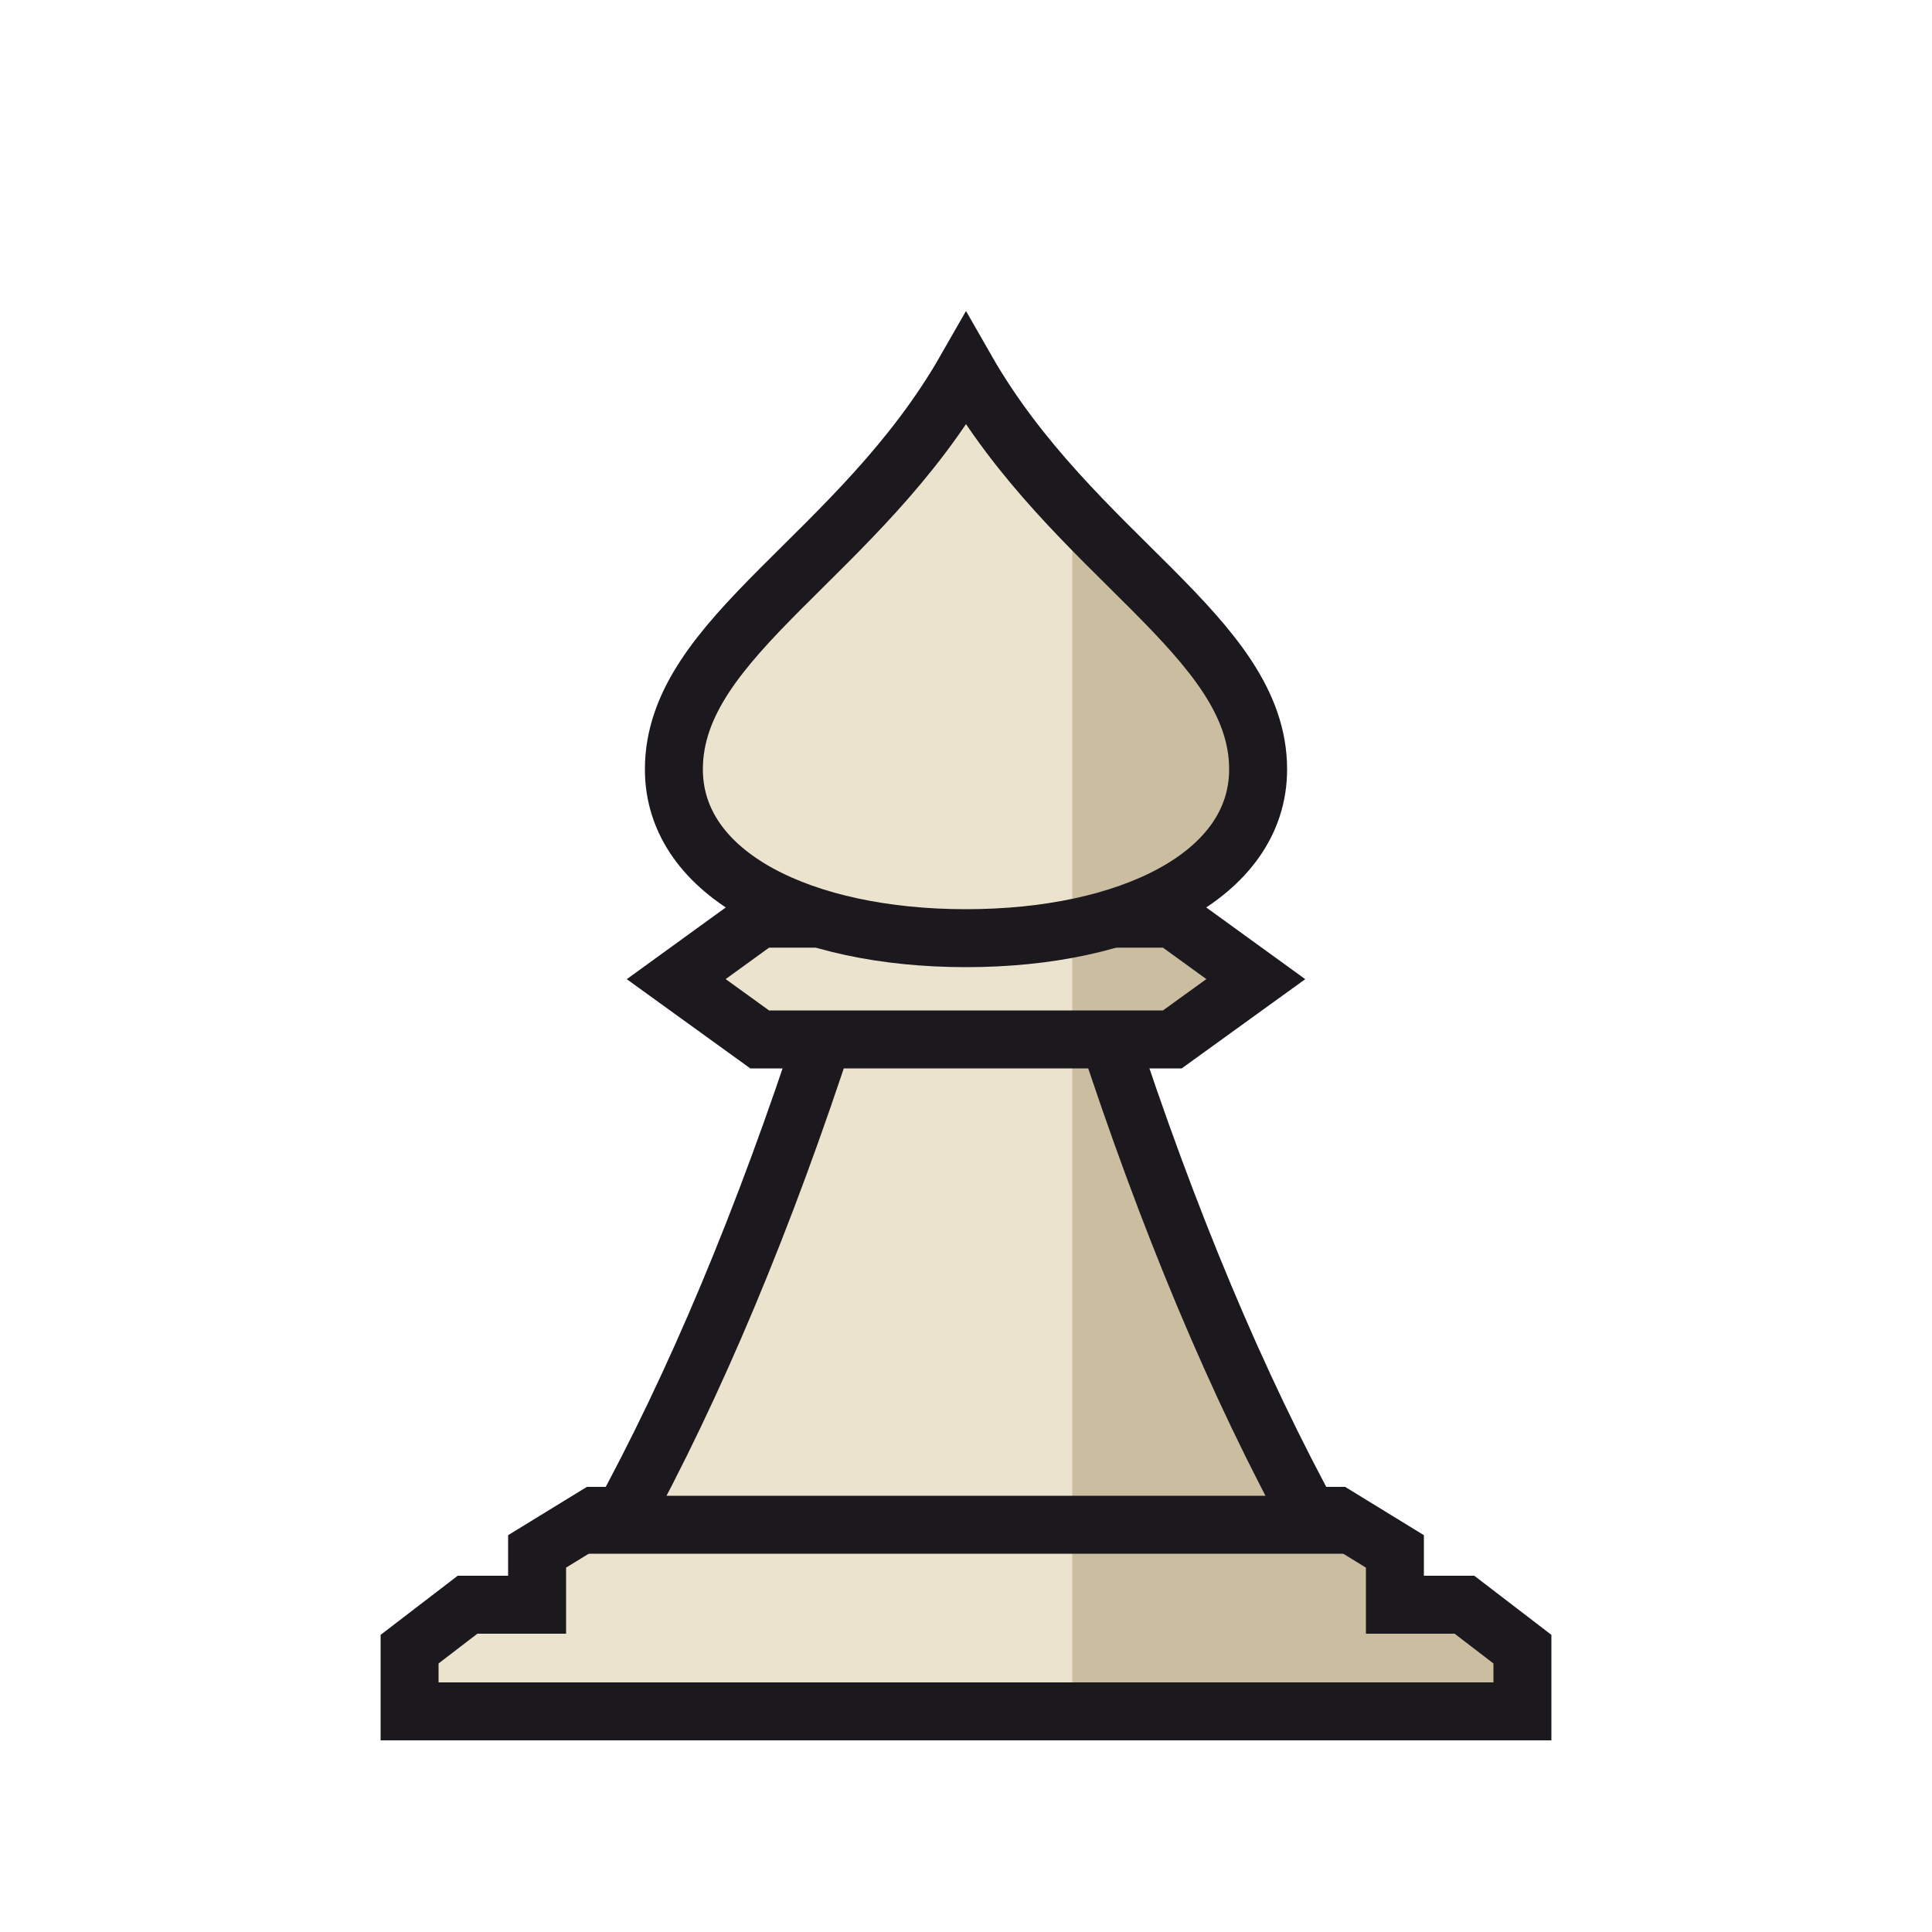
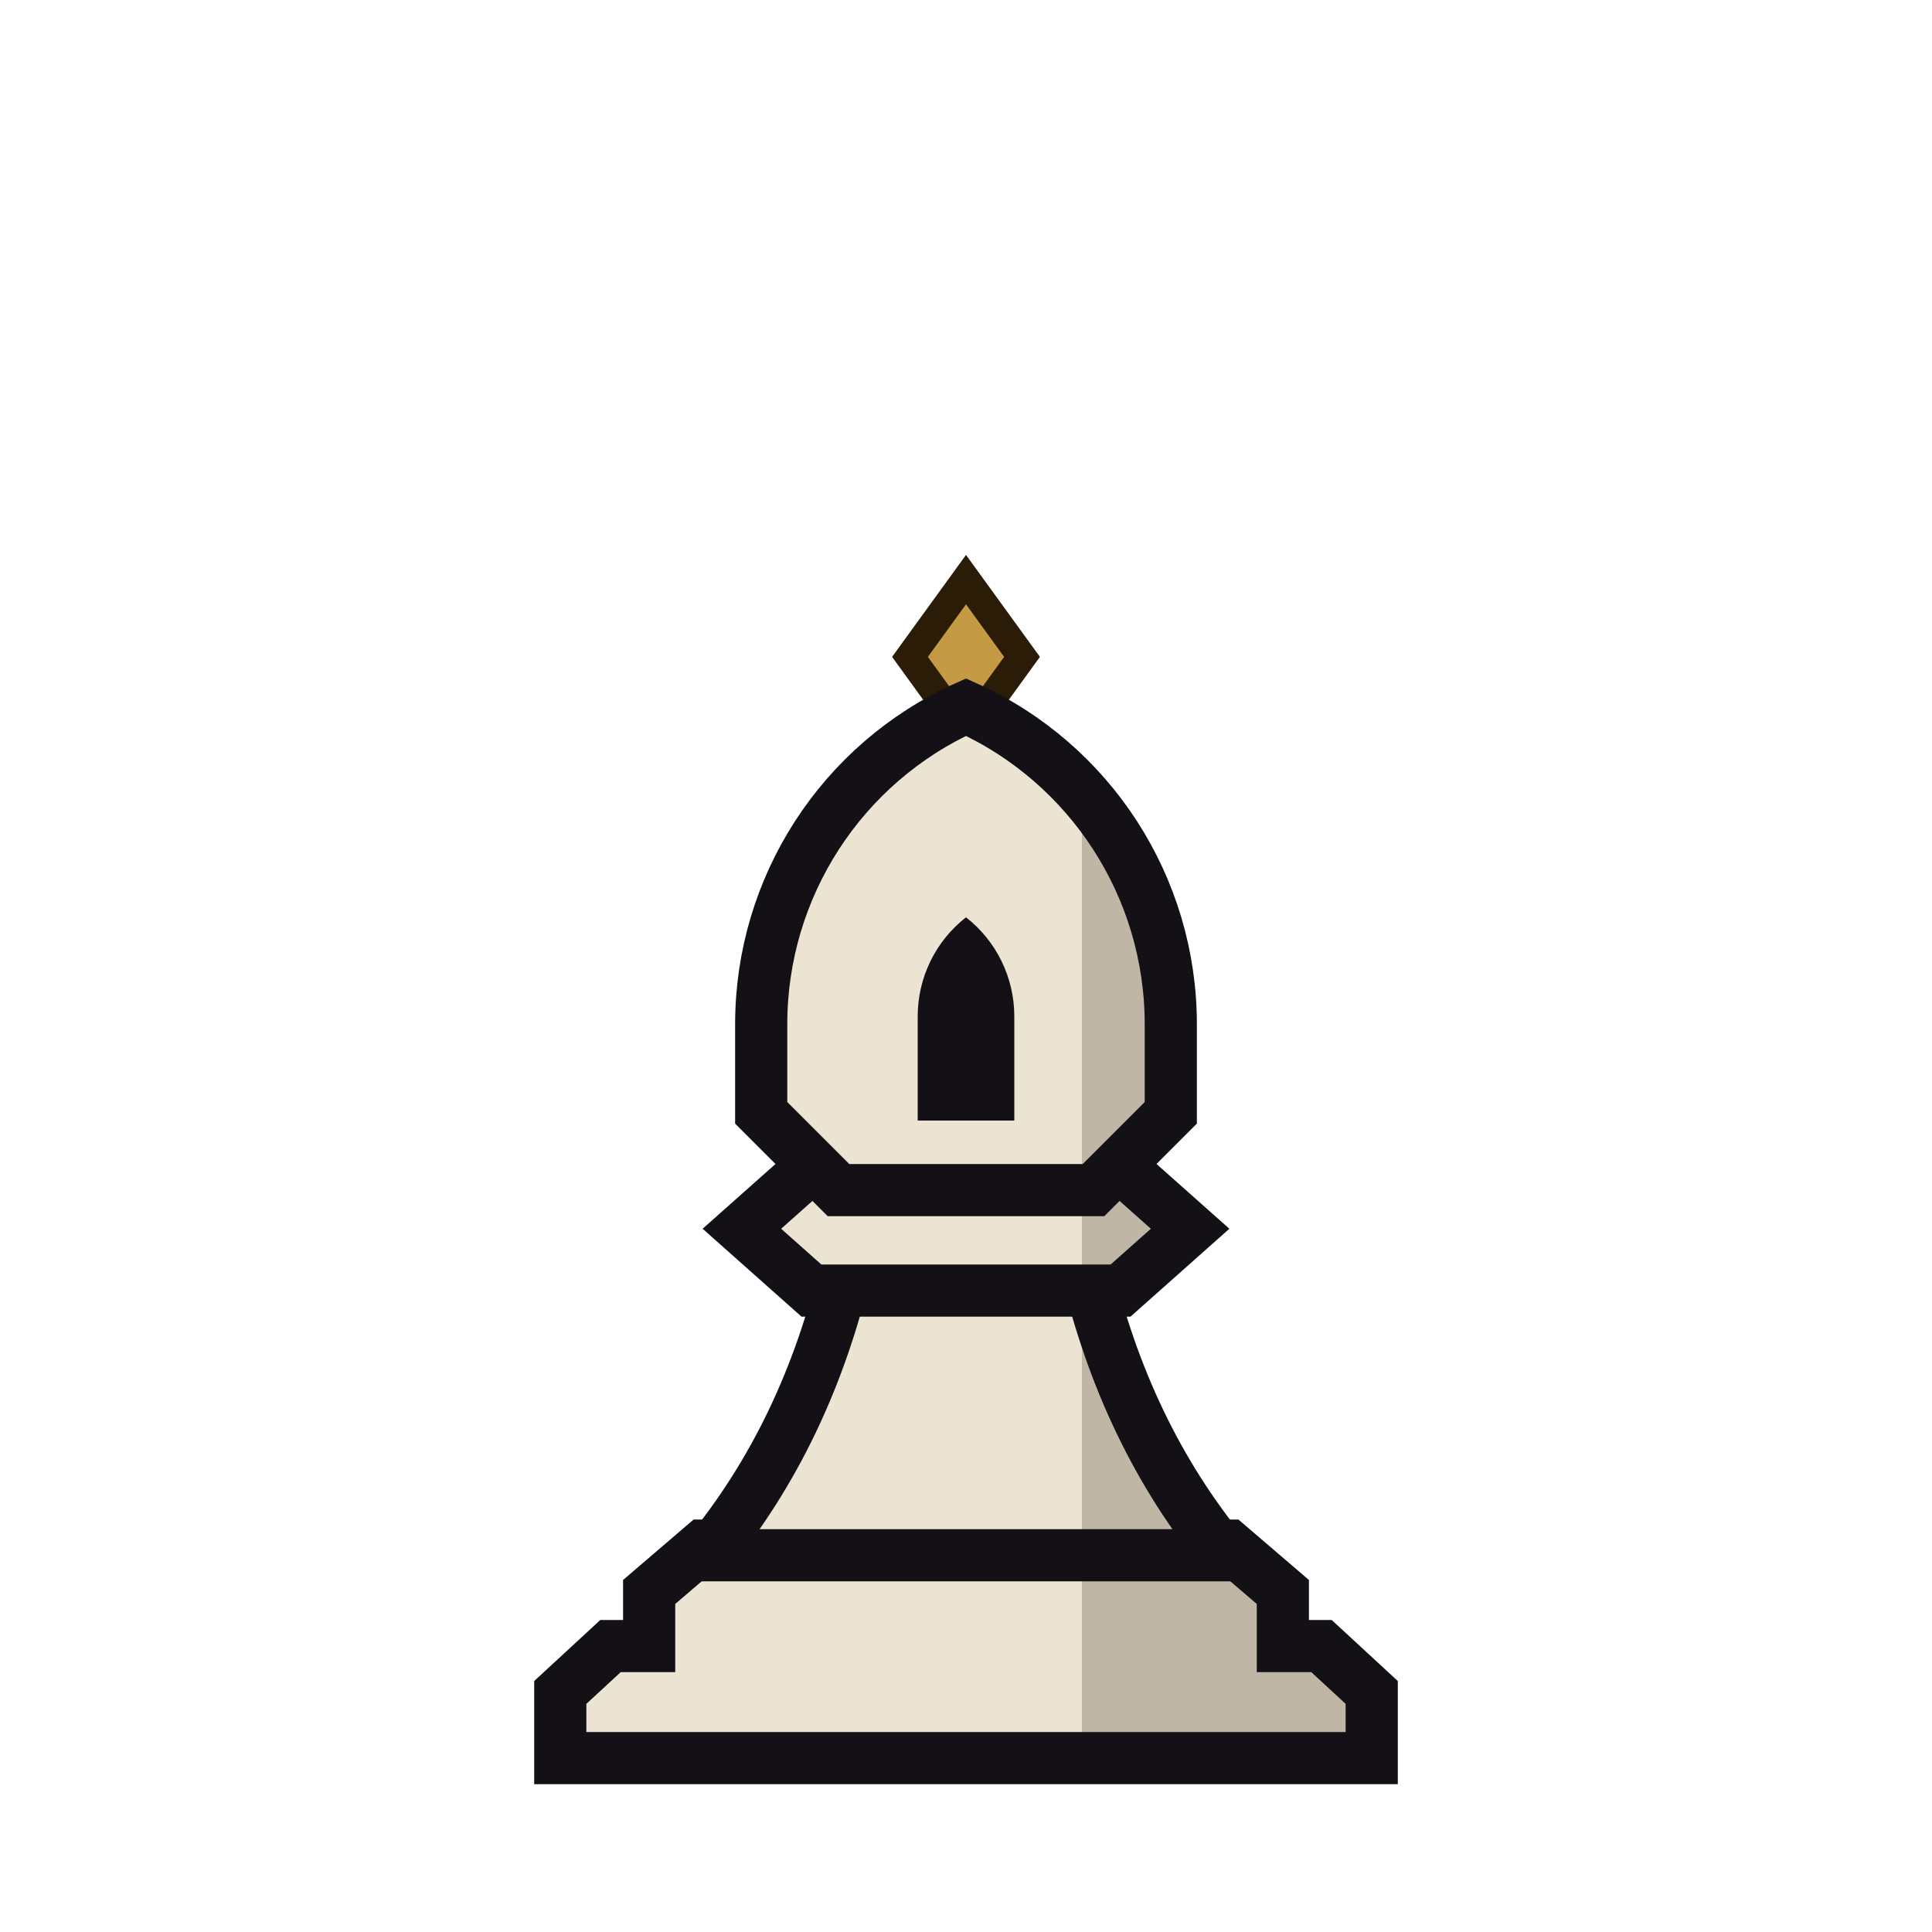
<svg xmlns="http://www.w3.org/2000/svg" viewBox="0 0 100 100" width="256" height="256">
  <defs>
    <clipPath id="p0">
-       <path d="M78.80,88.58 L78.80,85.36 L75.80,83.06 L72.20,83.06 L72.20,80.30 L69.20,78.46 L30.80,78.46 L27.80,80.30 L27.80,83.06 L24.20,83.06 L21.20,85.36 L21.20,88.58 Z" />
+       <path d="M50,91 L71,91 L71,87.6 L68.4,85.2 L66.4,85.2 L66.4,82.4 L63.6,80 L50,80 L36.4,80 L33.6,82.4 L33.6,85.2 L31.6,85.2 L29,87.6 L29,91 Z" />
    </clipPath>
    <clipPath id="p1">
-       <path d="M68.00,78.92 Q62.06,68.10 57.20,53.16 L42.80,53.16 Q37.94,68.10 32.00,78.92 Z" />
+       <path d="M63.4,80.5 Q58.22,74.2 56.2,65.5 L43.8,65.5 Q41.78,74.2 36.6,80.5 Z" />
    </clipPath>
    <clipPath id="p2">
-       <path d="M65.00,50.68 L60.68,47.55 L39.32,47.55 L35.00,50.68 L39.32,53.80 L60.68,53.80 Z" />
+       <path d="M61.6,63.6 L58,60.4 L42,60.4 L38.4,63.6 L42,66.8 L58,66.8 Z" />
    </clipPath>
    <clipPath id="p3">
-       <path d="M50.00,48.56 C58.40,48.56 65.12,45.34 65.12,39.82 C65.12,32.92 55.52,28.78 50.00,19.12 L50.00,19.12 C44.48,28.78 34.88,32.92 34.88,39.82 C34.88,45.34 41.60,48.56 50.00,48.56 Z" />
+       <path d="M50,30 L52.9,34 L50,38 L47.1,34 Z" />
+     </clipPath>
+     <clipPath id="p4">
+       <path d="M43.4,61.6 L39.4,57.6 L39.4,53 A18,18 0 0 1 50,36.6 A18,18 0 0 1 60.6,53 L60.6,57.6 L56.6,61.6 Z" />
    </clipPath>
  </defs>
-   <path d="M78.80,88.58 L78.80,85.36 L75.80,83.06 L72.20,83.06 L72.20,80.30 L69.20,78.46 L30.80,78.46 L27.80,80.30 L27.80,83.06 L24.20,83.06 L21.20,85.36 L21.20,88.58 Z" fill="#ece3cf" />
+   <path d="M50,91 L71,91 L71,87.6 L68.4,85.2 L66.4,85.2 L66.4,82.4 L63.6,80 L50,80 L36.4,80 L33.6,82.4 L33.6,85.2 L31.6,85.2 L29,87.6 L29,91 Z" fill="#ebe4d3" />
  <g clip-path="url(#p0)">
-     <rect x="55.5" y="0" width="44.5" height="100" fill="#cbbd9f" />
+     <rect x="56" y="0" width="44" height="100" fill="#bfb6a6" />
  </g>
-   <path d="M78.80,88.58 L78.80,85.36 L75.80,83.06 L72.20,83.06 L72.20,80.30 L69.20,78.46 L30.80,78.46 L27.80,80.30 L27.80,83.06 L24.20,83.06 L21.20,85.36 L21.20,88.58 Z" fill="none" stroke="#1b181e" stroke-width="3.0" stroke-linejoin="miter" stroke-miterlimit="3" />
-   <path d="M68.00,78.92 Q62.06,68.10 57.20,53.16 L42.80,53.16 Q37.94,68.10 32.00,78.92 Z" fill="#ece3cf" />
+   <path d="M50,91 L71,91 L71,87.6 L68.4,85.2 L66.4,85.2 L66.4,82.4 L63.6,80 L50,80 L36.4,80 L33.6,82.4 L33.6,85.2 L31.6,85.2 L29,87.6 L29,91 Z" fill="none" stroke="#131016" stroke-width="2.7" stroke-linejoin="miter" stroke-miterlimit="3" />
+   <path d="M63.4,80.5 Q58.22,74.2 56.2,65.5 L43.8,65.5 Q41.78,74.2 36.6,80.5 Z" fill="#ebe4d3" />
  <g clip-path="url(#p1)">
-     <rect x="55.5" y="0" width="44.5" height="100" fill="#cbbd9f" />
+     <rect x="56" y="0" width="44" height="100" fill="#bfb6a6" />
  </g>
-   <path d="M68.00,78.92 Q62.06,68.10 57.20,53.16 L42.80,53.16 Q37.94,68.10 32.00,78.92 Z" fill="none" stroke="#1b181e" stroke-width="3.0" stroke-linejoin="miter" stroke-miterlimit="3" />
-   <path d="M65.00,50.68 L60.68,47.55 L39.32,47.55 L35.00,50.68 L39.32,53.80 L60.68,53.80 Z" fill="#ece3cf" />
+   <path d="M63.4,80.5 Q58.22,74.2 56.2,65.5 L43.8,65.5 Q41.78,74.2 36.6,80.5 Z" fill="none" stroke="#131016" stroke-width="2.7" stroke-linejoin="miter" stroke-miterlimit="3" />
+   <path d="M61.6,63.6 L58,60.4 L42,60.4 L38.4,63.6 L42,66.8 L58,66.8 Z" fill="#ebe4d3" />
  <g clip-path="url(#p2)">
-     <rect x="55.5" y="0" width="44.5" height="100" fill="#cbbd9f" />
+     <rect x="56" y="0" width="44" height="100" fill="#bfb6a6" />
  </g>
-   <path d="M65.00,50.68 L60.68,47.55 L39.32,47.55 L35.00,50.68 L39.32,53.80 L60.68,53.80 Z" fill="none" stroke="#1b181e" stroke-width="3.0" stroke-linejoin="miter" stroke-miterlimit="3" />
-   <path d="M50.00,48.56 C58.40,48.56 65.12,45.34 65.12,39.82 C65.12,32.92 55.52,28.78 50.00,19.12 L50.00,19.12 C44.48,28.78 34.88,32.92 34.88,39.82 C34.88,45.34 41.60,48.56 50.00,48.56 Z" fill="#ece3cf" />
-   <g clip-path="url(#p3)">
-     <rect x="55.5" y="0" width="44.5" height="100" fill="#cbbd9f" />
+   <path d="M61.6,63.6 L58,60.4 L42,60.4 L38.4,63.6 L42,66.8 L58,66.8 Z" fill="none" stroke="#131016" stroke-width="2.7" stroke-linejoin="miter" stroke-miterlimit="3" />
+   <path d="M50,30 L52.9,34 L50,38 L47.1,34 Z" fill="#c49b44" stroke="#2a1c06" stroke-width="1.5" stroke-linejoin="miter" stroke-miterlimit="3" />
+   <path d="M43.4,61.6 L39.4,57.6 L39.4,53 A18,18 0 0 1 50,36.6 A18,18 0 0 1 60.6,53 L60.6,57.6 L56.6,61.6 Z" fill="#ebe4d3" />
+   <g clip-path="url(#p4)">
+     <rect x="56" y="0" width="44" height="100" fill="#bfb6a6" />
  </g>
-   <path d="M50.00,48.56 C58.40,48.56 65.12,45.34 65.12,39.82 C65.12,32.92 55.52,28.78 50.00,19.12 L50.00,19.12 C44.48,28.78 34.88,32.92 34.88,39.82 C34.88,45.34 41.60,48.56 50.00,48.56 Z" fill="none" stroke="#1b181e" stroke-width="3.0" stroke-linejoin="miter" stroke-miterlimit="3" />
+   <path d="M43.4,61.6 L39.4,57.6 L39.4,53 A18,18 0 0 1 50,36.6 A18,18 0 0 1 60.6,53 L60.6,57.6 L56.6,61.6 Z" fill="none" stroke="#131016" stroke-width="2.7" stroke-linejoin="miter" stroke-miterlimit="3" />
+   <path d="M47.5,58 L47.5,52.6 A6.5,6.5 0 0 1 50,47.48 A6.5,6.5 0 0 1 52.5,52.6 L52.5,58 Z" fill="#131016" />
</svg>
